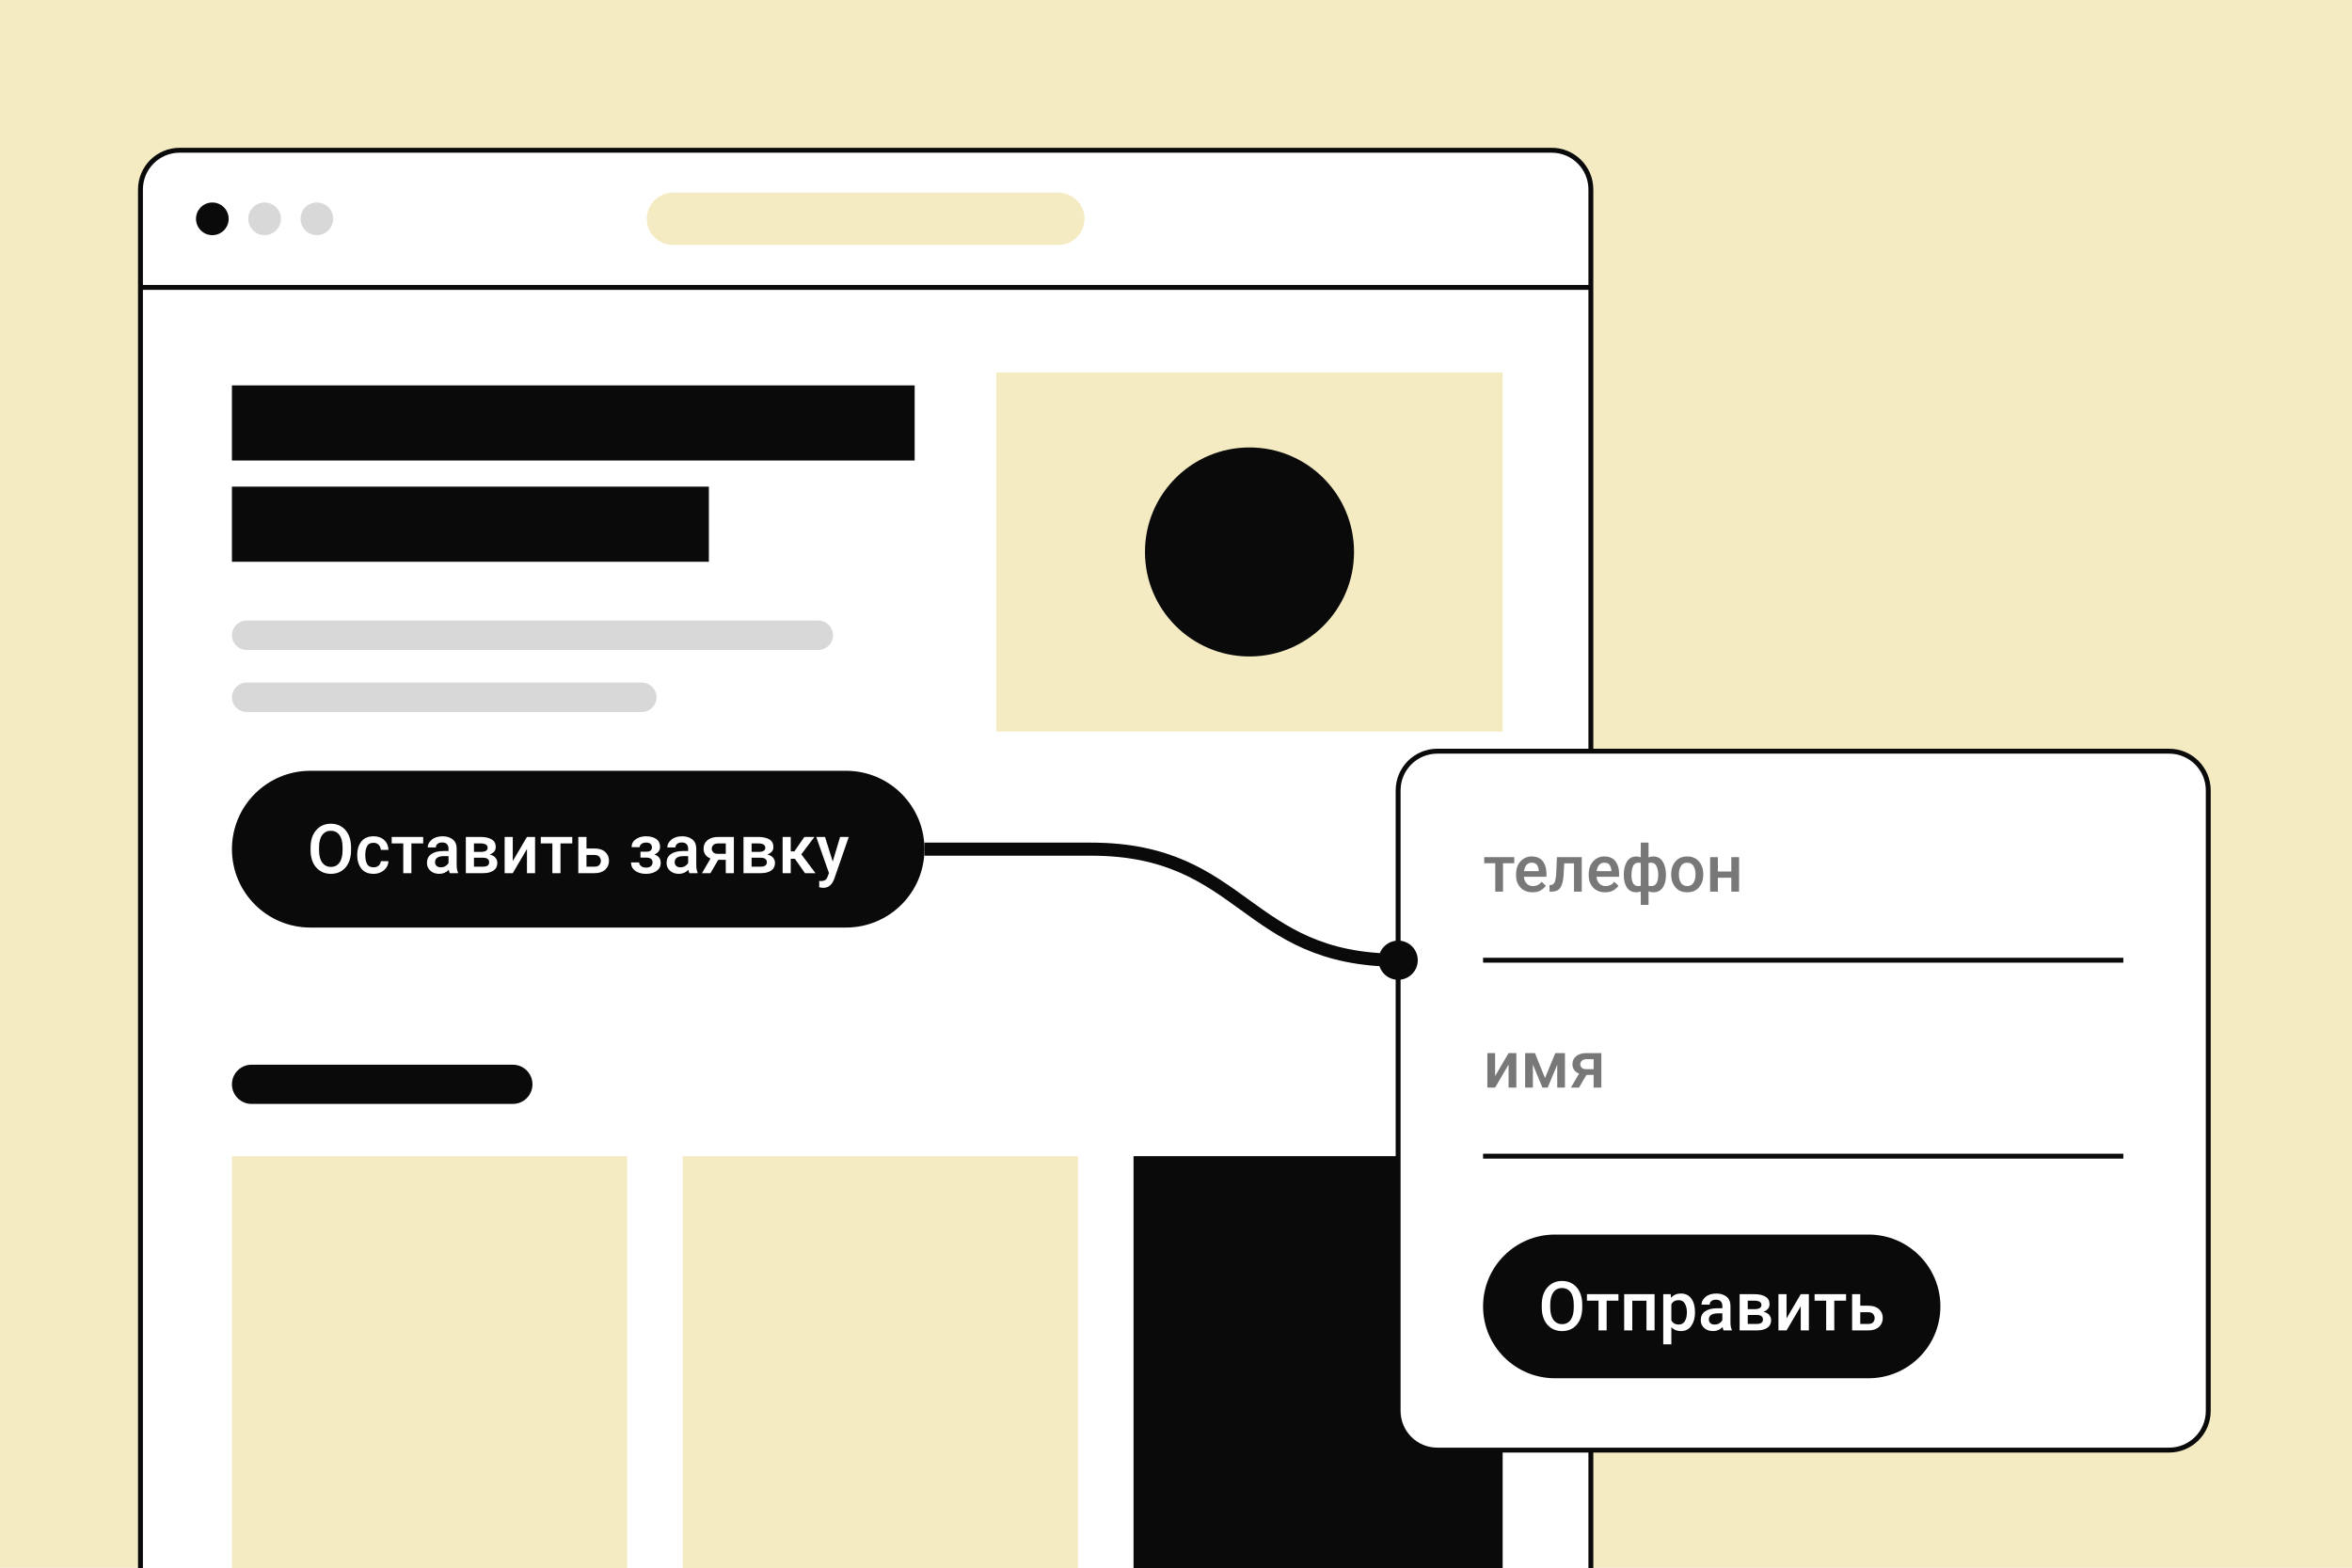
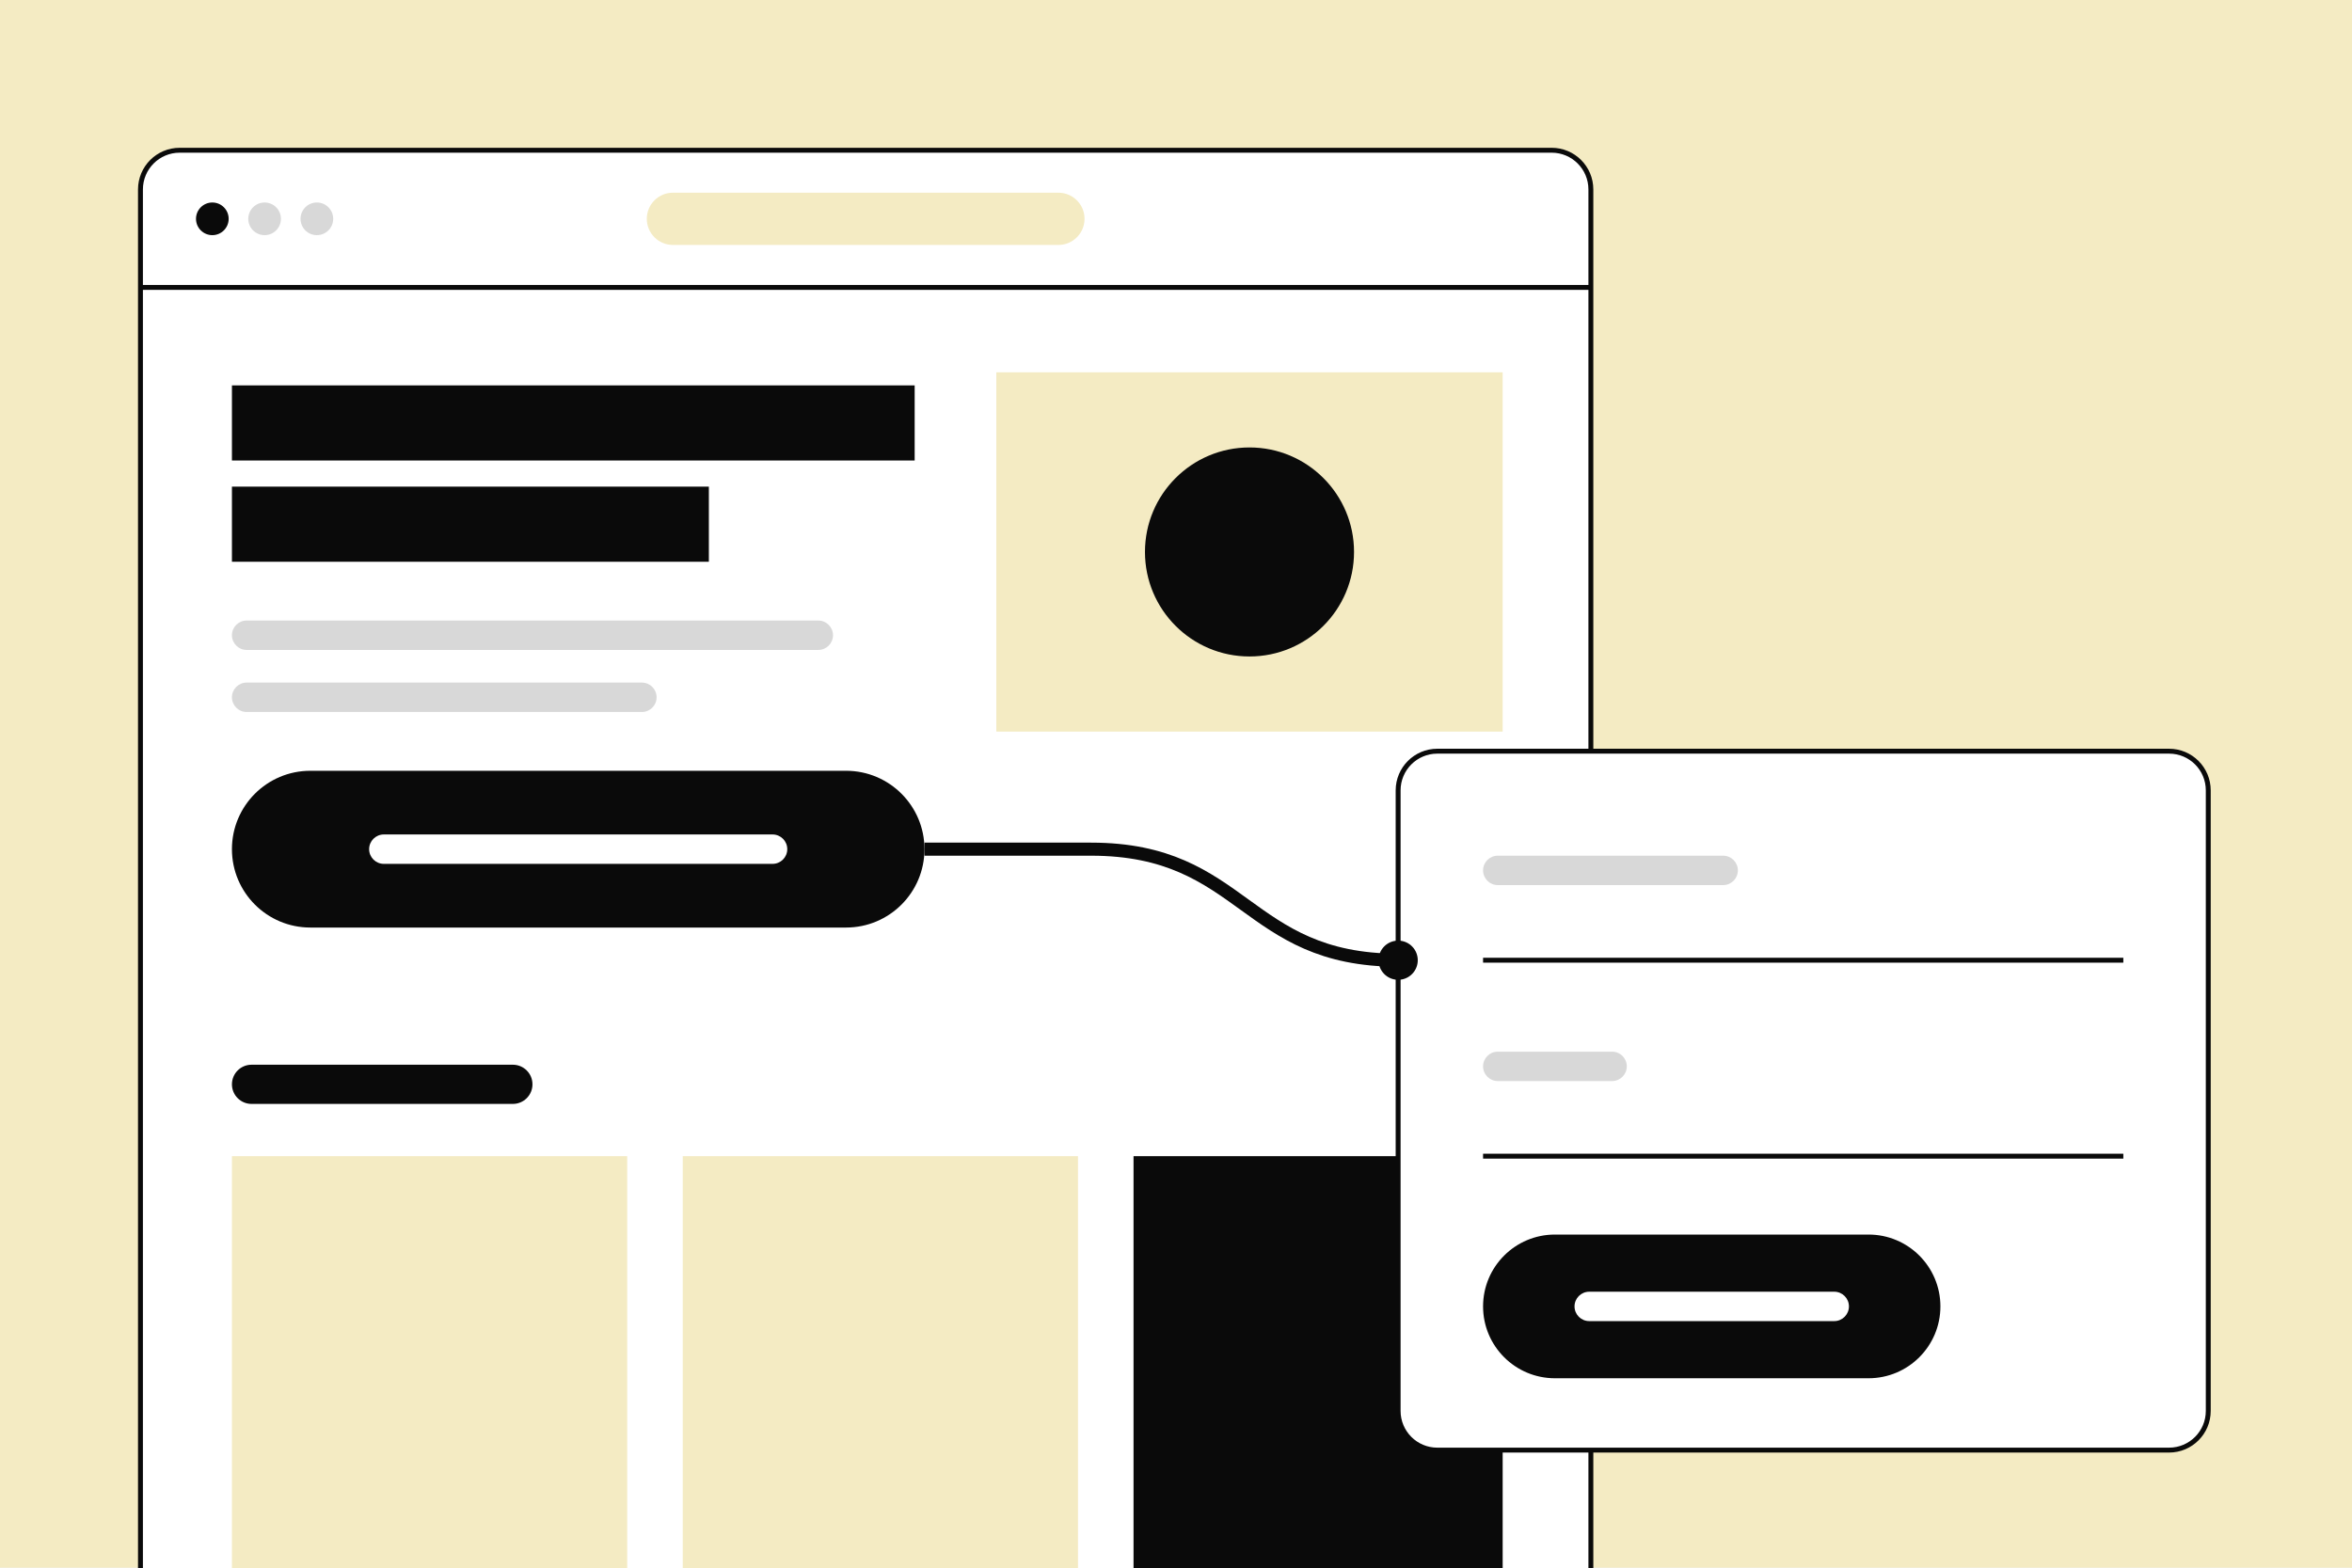
<svg xmlns="http://www.w3.org/2000/svg" width="720" height="480" viewBox="0 0 720 480" font-family="system-ui, -apple-system, 'Segoe UI', Roboto, sans-serif" font-weight="500">
  <rect width="720" height="480" fill="#f4ebc3" />
  <rect x="43" y="46" width="444" height="520" rx="12" fill="#fff" stroke="#0a0a0a" stroke-width="1.5" vector-effect="non-scaling-stroke" />
  <circle cx="65" cy="67" r="5" fill="#0a0a0a" />
  <circle cx="81" cy="67" r="5" fill="#0a0a0a" fill-opacity="0.16" />
  <circle cx="97" cy="67" r="5" fill="#0a0a0a" fill-opacity="0.16" />
  <rect x="198" y="59" width="134" height="16" rx="8" fill="#f4ebc3" />
  <path d="M43 88H487" stroke="#0a0a0a" stroke-width="1.5" vector-effect="non-scaling-stroke" />
  <rect x="71" y="118" width="209" height="23" fill="#0a0a0a" />
  <rect x="71" y="149" width="146" height="23" fill="#0a0a0a" />
  <rect x="71" y="190" width="184" height="9" rx="4.5" fill="#0a0a0a" fill-opacity="0.16" />
  <rect x="71" y="209" width="130" height="9" rx="4.5" fill="#0a0a0a" fill-opacity="0.16" />
  <rect x="305" y="114" width="155" height="110" fill="#f4ebc3" />
  <circle cx="382.5" cy="169" r="32" fill="#0a0a0a" />
  <rect x="71" y="236" width="212" height="48" rx="24" fill="#0a0a0a" />
-   <text x="177" y="267.35" font-size="21" fill="#fff" text-anchor="middle">Оставить заявку</text>
+   <rect x="113" y="255.5" width="128" height="9" rx="4.5" fill="#fff" />
  <rect x="71" y="326" width="92" height="12" rx="6" fill="#0a0a0a" />
  <rect x="71" y="354" width="121" height="160" fill="#f4ebc3" />
  <rect x="209" y="354" width="121" height="160" fill="#f4ebc3" />
  <rect x="347" y="354" width="113" height="160" fill="#0a0a0a" />
  <rect x="428" y="230" width="248" height="214" rx="12" fill="#fff" stroke="#0a0a0a" stroke-width="1.5" vector-effect="non-scaling-stroke" />
-   <text x="454" y="273" font-size="20" fill="#0a0a0a" fill-opacity="0.55">телефон</text>
+   <rect x="454" y="262" width="78" height="9" rx="4.5" fill="#0a0a0a" fill-opacity="0.16" />
  <path d="M454 294H650" stroke="#0a0a0a" stroke-width="1.5" vector-effect="non-scaling-stroke" />
-   <text x="454" y="333" font-size="20" fill="#0a0a0a" fill-opacity="0.55">имя</text>
+   <rect x="454" y="322" width="44" height="9" rx="4.5" fill="#0a0a0a" fill-opacity="0.16" />
  <path d="M454 354H650" stroke="#0a0a0a" stroke-width="1.5" vector-effect="non-scaling-stroke" />
  <rect x="454" y="378" width="140" height="44" rx="22" fill="#0a0a0a" />
-   <text x="524" y="407.35" font-size="21" fill="#fff" text-anchor="middle">Отправить</text>
+   <rect x="482" y="395.5" width="84" height="9" rx="4.5" fill="#fff" />
  <path d="M283 260H334C381 260 381 294 428 294" fill="none" stroke="#0a0a0a" stroke-width="4" vector-effect="non-scaling-stroke" />
  <path d="M428 294h.01" stroke="#0a0a0a" stroke-width="12" vector-effect="non-scaling-stroke" stroke-linecap="round" />
</svg>
